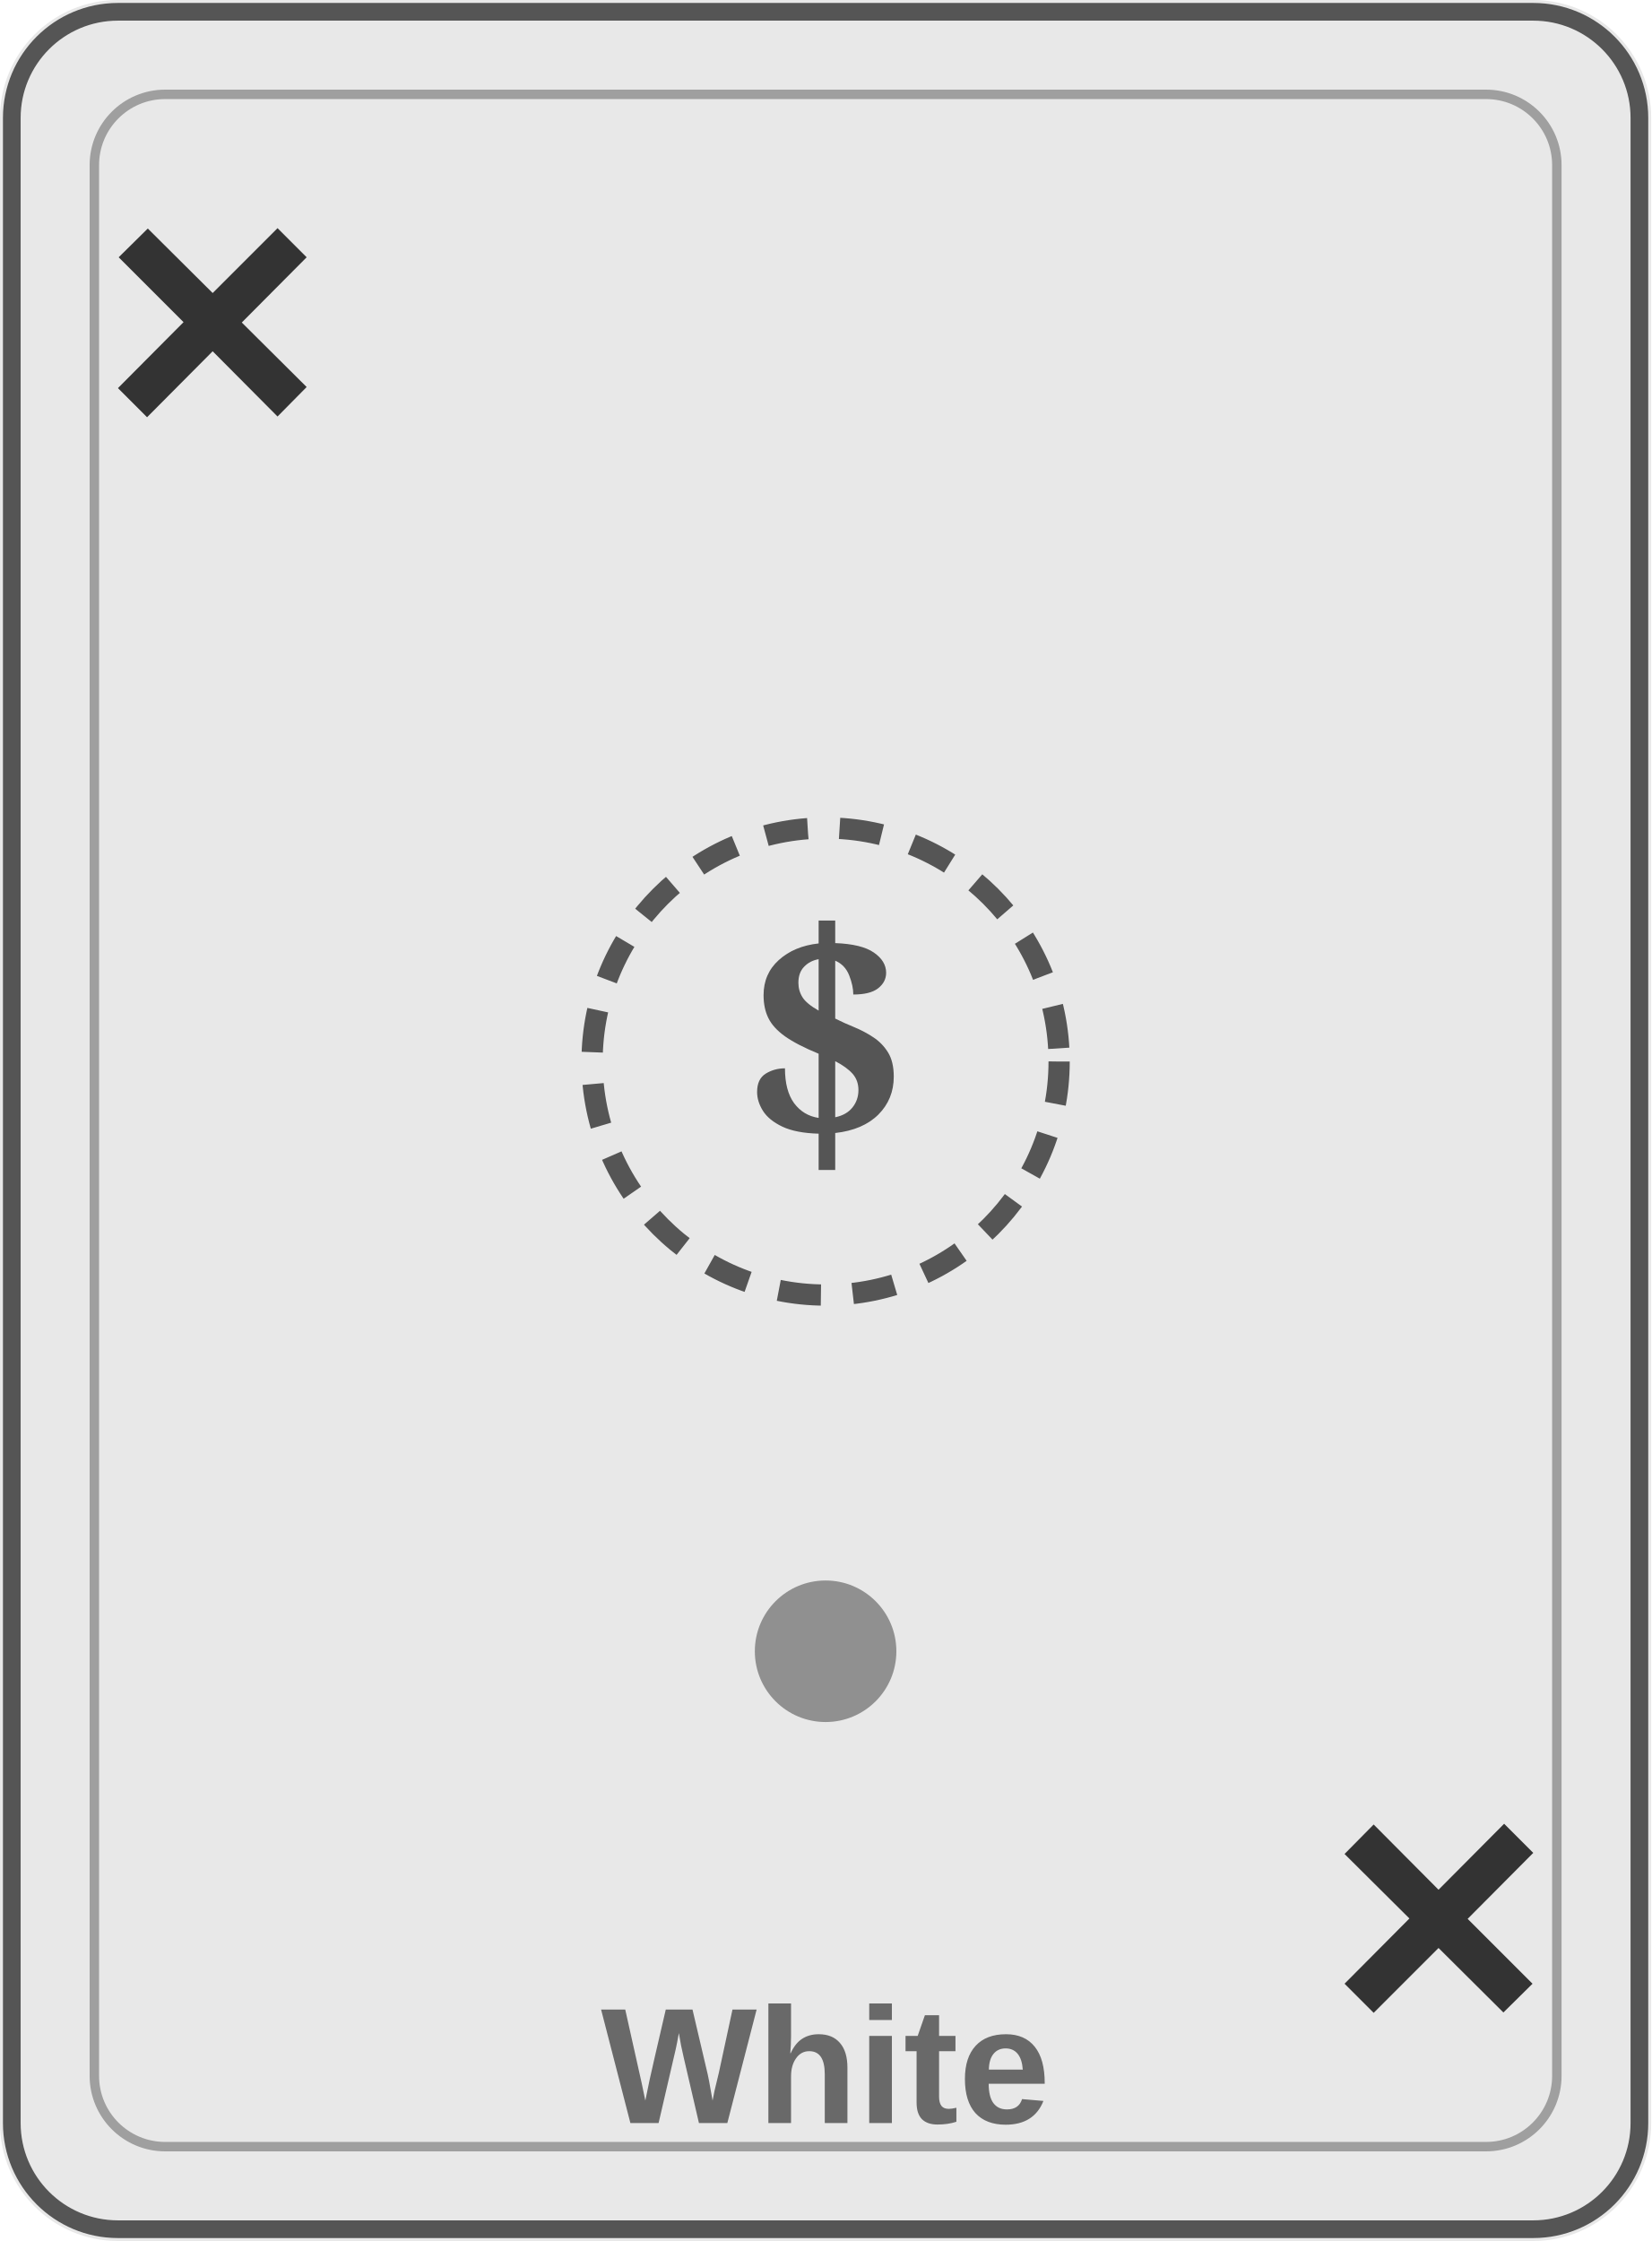
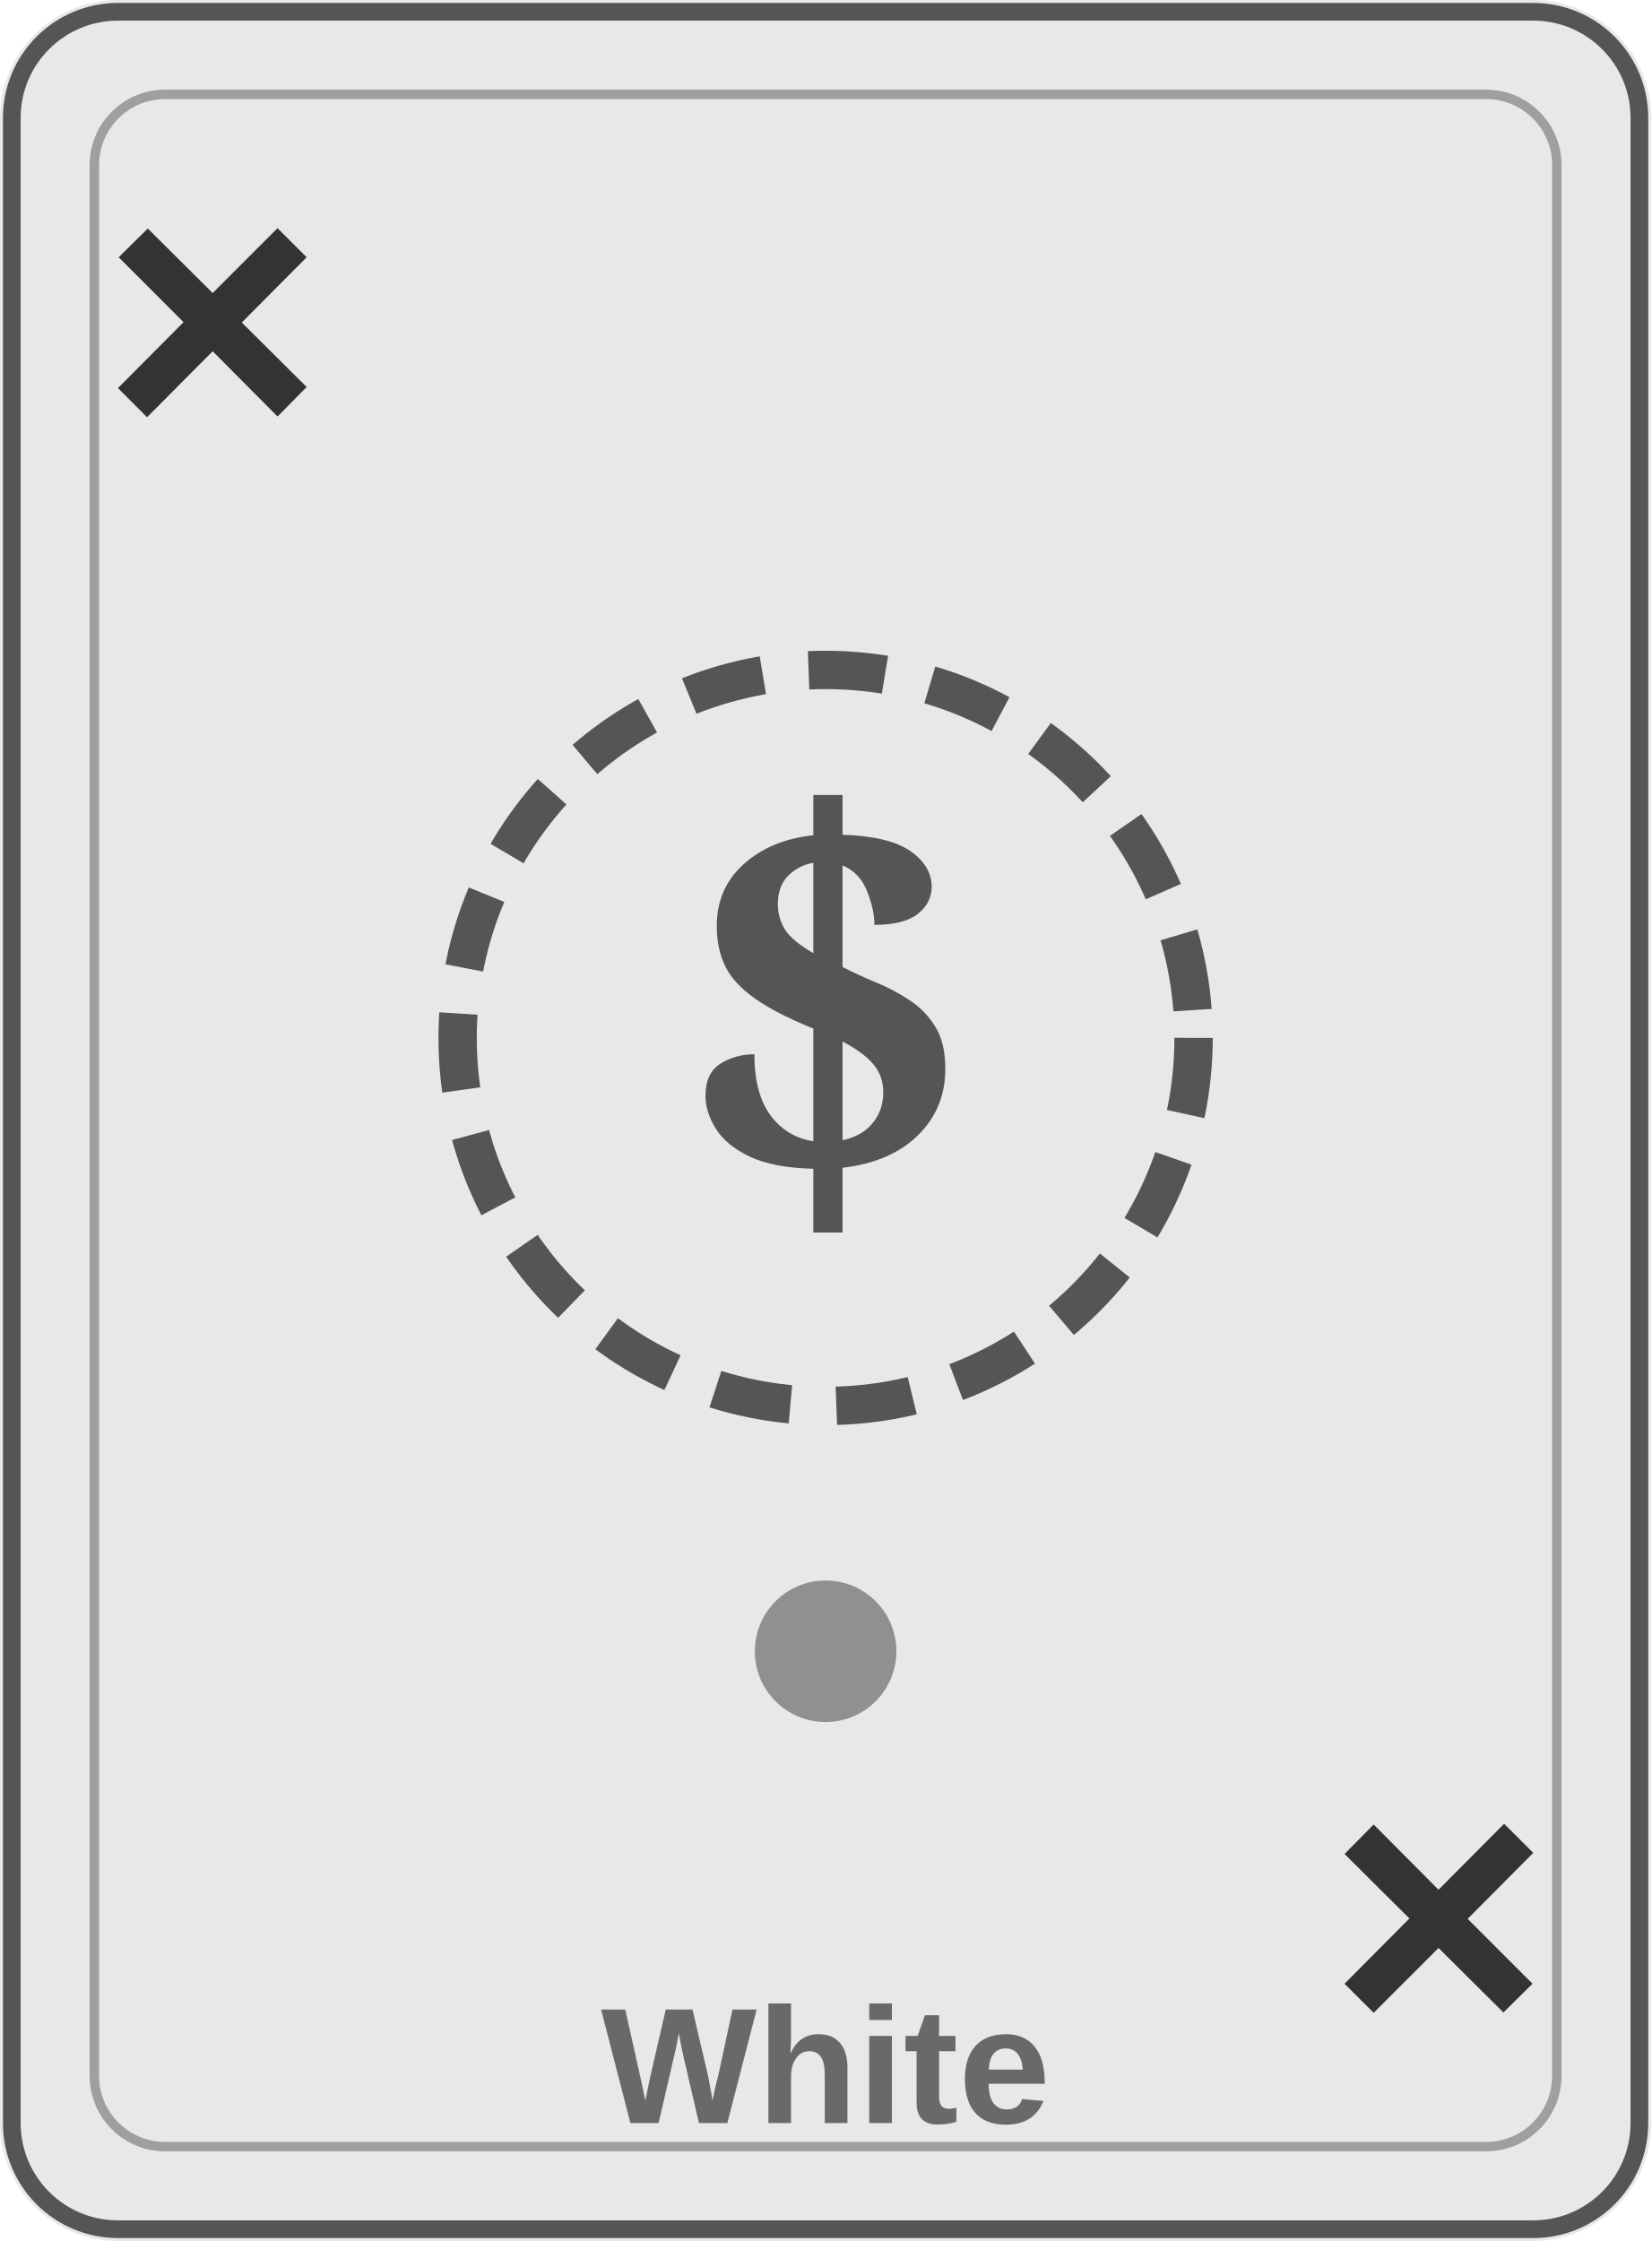
<svg xmlns="http://www.w3.org/2000/svg" width="140" height="190" viewBox="0 0 140 190">
  <rect width="140" height="190" rx="10" ry="10" fill="#e8e8e8" />
  <rect x="1" y="1" width="138" height="188" rx="9" ry="9" fill="none" stroke="#555555" stroke-width="1.5" />
  <rect x="8" y="8" width="124" height="174" rx="6" ry="6" fill="none" stroke="#555555" stroke-width="0.8" opacity="0.5" />
  <text x="18" y="38" font-family="Arial, sans-serif" font-size="32" font-weight="bold" text-anchor="middle" fill="#333333">×</text>
  <text x="122" y="172" font-family="Arial, sans-serif" font-size="32" font-weight="bold" text-anchor="middle" fill="#333333" transform="rotate(180,122,162)">×</text>
-   <g transform="translate(70,90) scale(0.9)">
-     <circle cx="0" cy="0" r="22" fill="none" stroke="#555555" stroke-width="2" stroke-dasharray="4,3" />
-     <text x="0" y="8" font-family="serif" font-size="28" font-weight="bold" text-anchor="middle" fill="#555555">$</text>
+   <g transform="translate(70,88) scale(1.3)">
+     <circle cx="0" cy="0" r="24" fill="none" stroke="#555555" stroke-width="2.5" stroke-dasharray="5,3" />
+     <text x="0" y="10" font-family="serif" font-size="34" font-weight="bold" text-anchor="middle" fill="#555555">$</text>
  </g>
  <circle cx="70" cy="140" r="6" fill="#555555" opacity="0.6" />
  <text x="70" y="180" font-family="Arial, sans-serif" font-size="14" font-weight="bold" text-anchor="middle" fill="#333333" opacity="0.7">White</text>
</svg>
